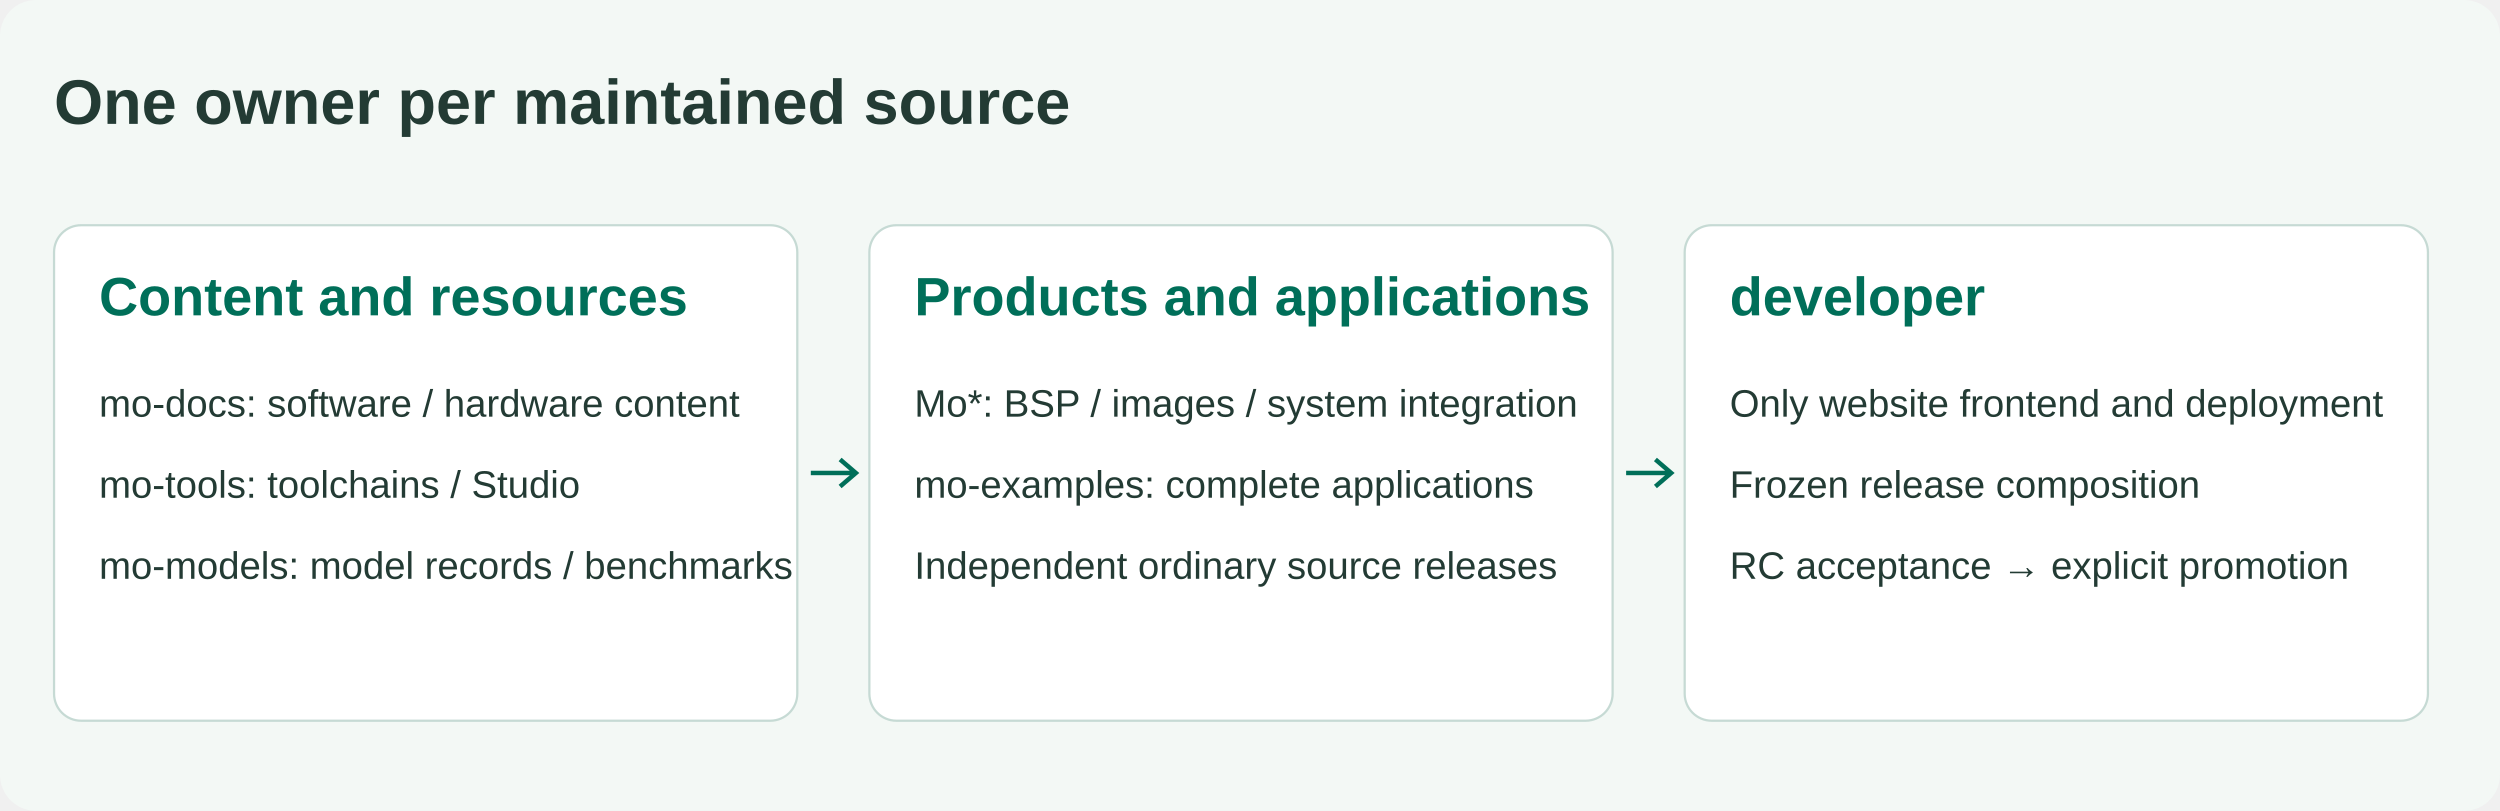
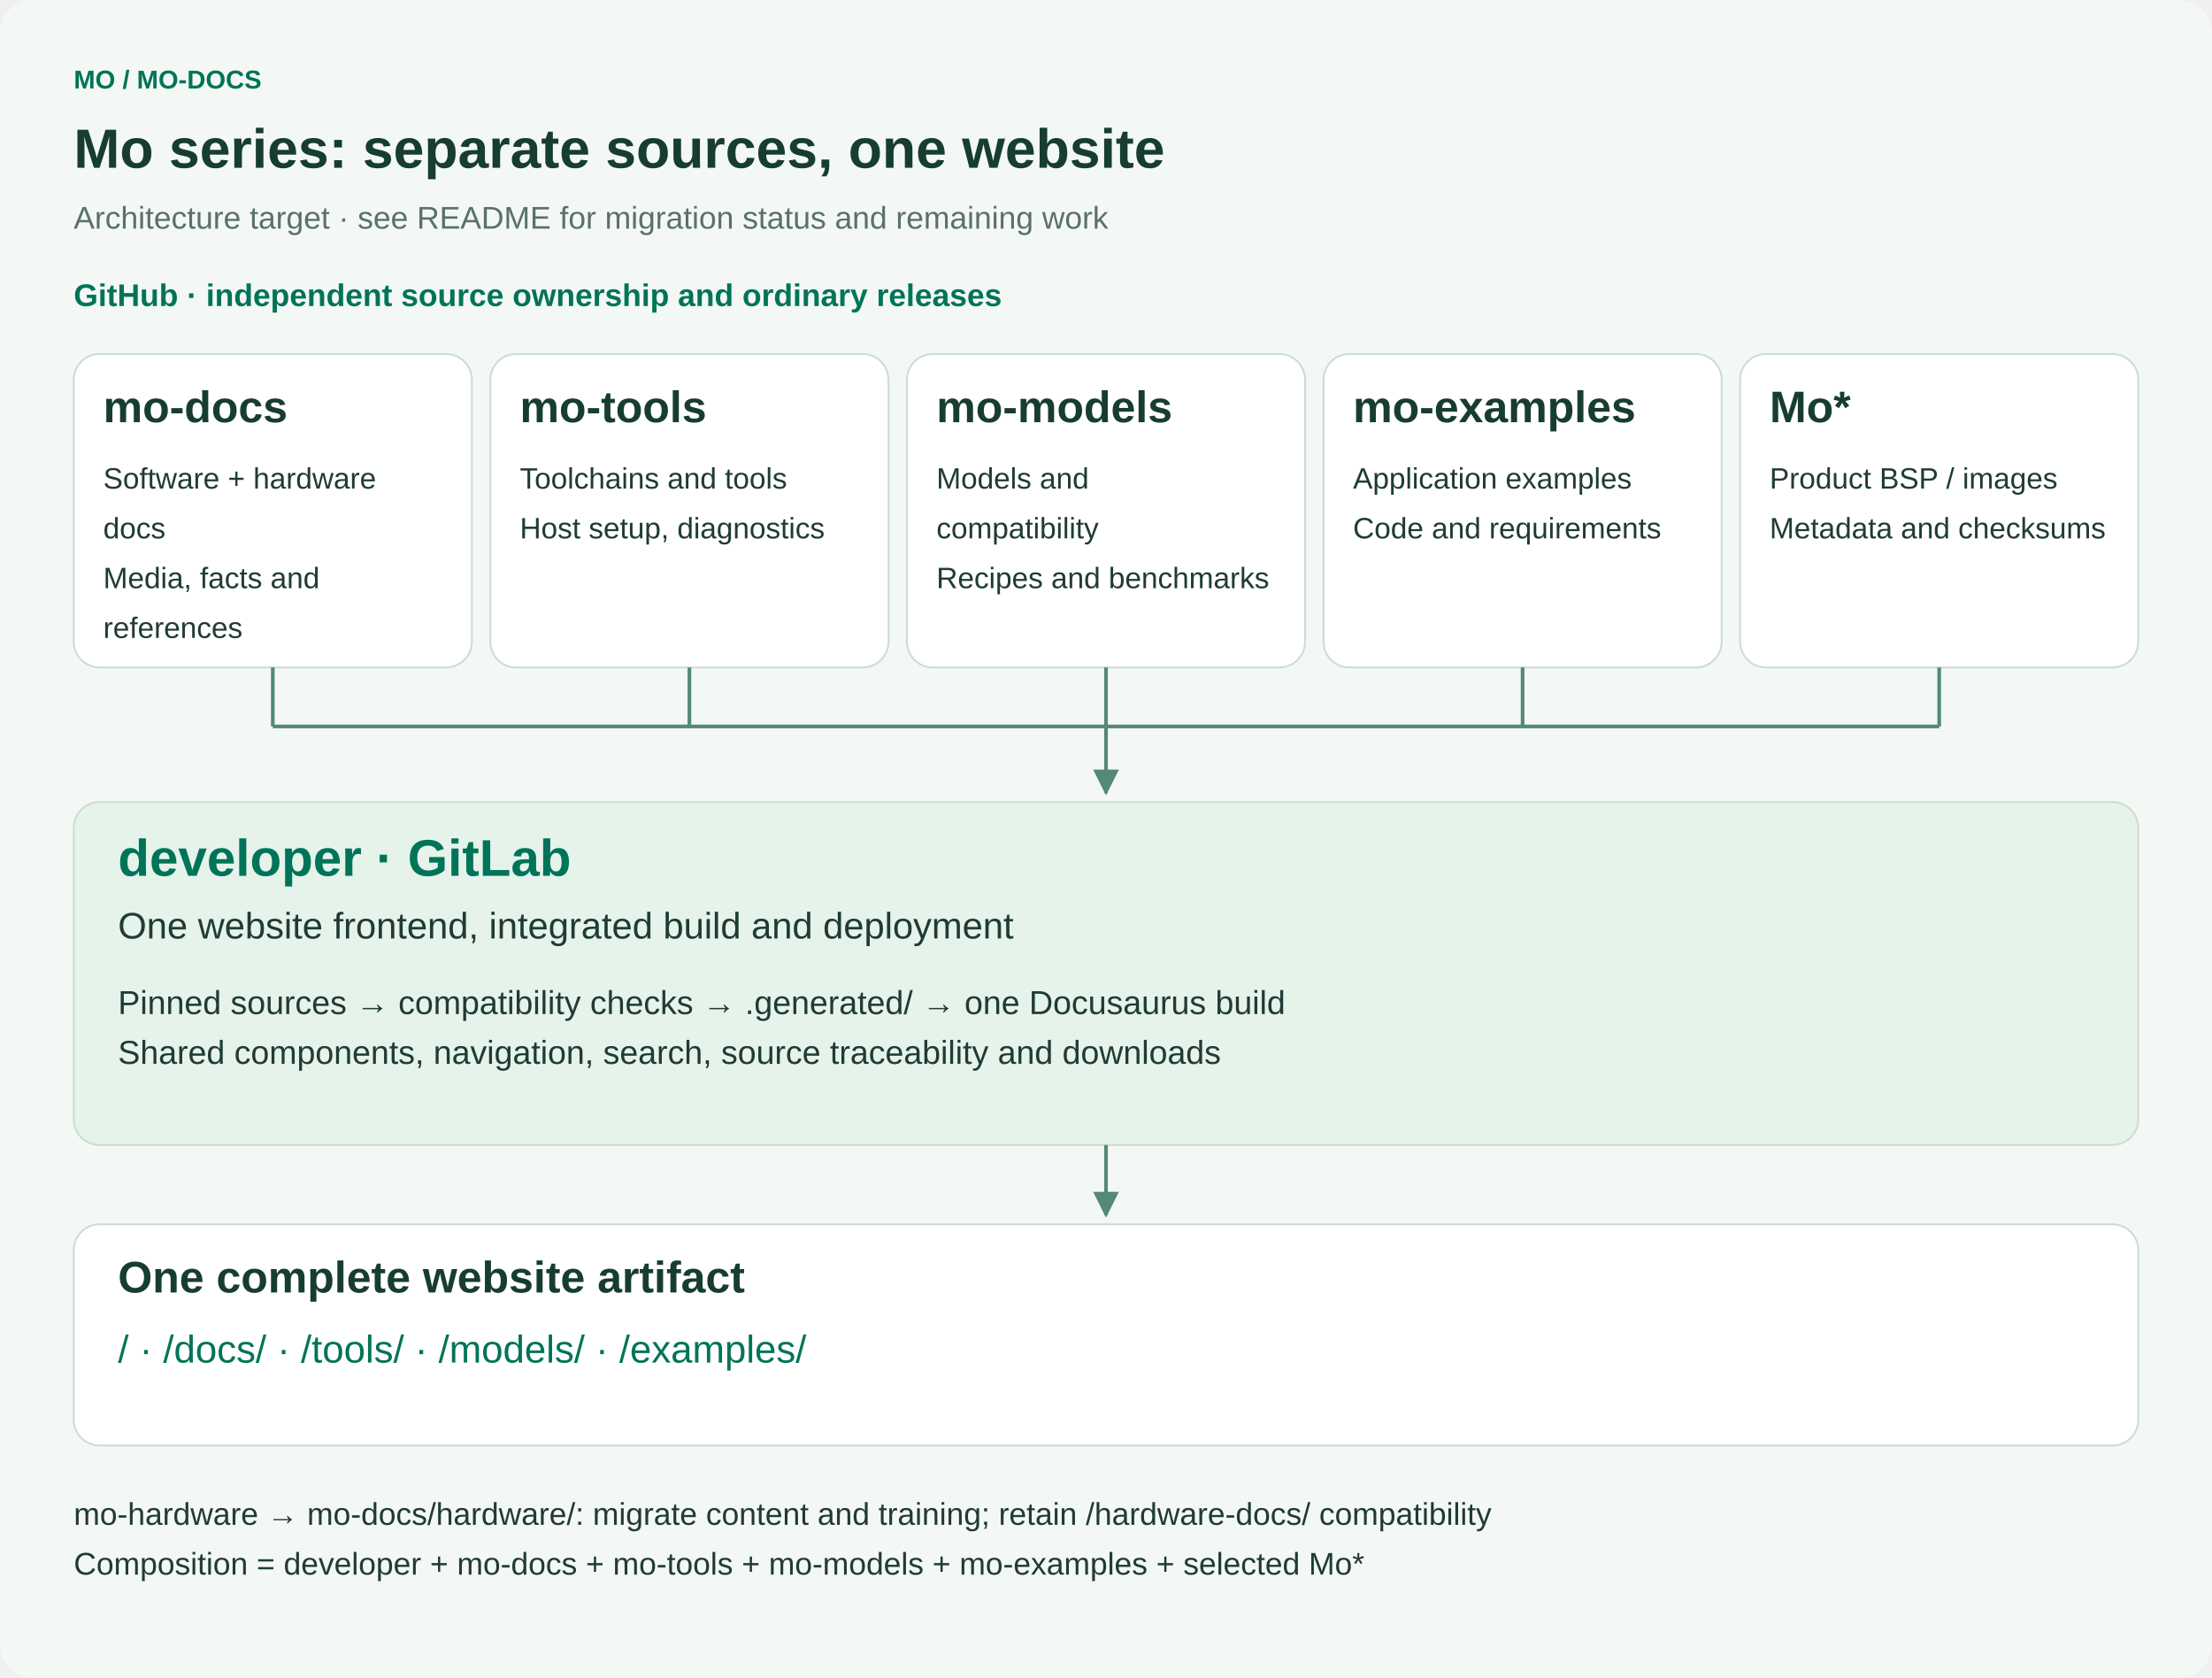
- <svg xmlns="http://www.w3.org/2000/svg" viewBox="0 0 1110 360" role="img" aria-labelledby="title">
-   <rect width="1110" height="360" rx="16" fill="#f3f8f5" />
-   <g font-family="Arial, Noto Sans CJK SC, Microsoft YaHei, sans-serif" fill="#233b34">
-     <text x="24" y="55" font-size="28" font-weight="700">One owner per maintained source</text>
-     <rect x="24" y="100" width="330" height="220" rx="12" fill="white" stroke="#c6dad4" />
-     <text x="44" y="140" fill="#006f59" font-size="24" font-weight="700">Content and resources</text>
-     <text x="44" y="185" font-size="17">mo-docs: software / hardware content</text>
-     <text x="44" y="221" font-size="17">mo-tools: toolchains / Studio</text>
-     <text x="44" y="257" font-size="17">mo-models: model records / benchmarks</text>
-     <path d="M360 210h20m-7-6 7 6-7 6" fill="none" stroke="#006f59" stroke-width="2" />
-     <rect x="386" y="100" width="330" height="220" rx="12" fill="white" stroke="#c6dad4" />
-     <text x="406" y="140" fill="#006f59" font-size="24" font-weight="700">Products and applications</text>
-     <text x="406" y="185" font-size="17">Mo*: BSP / images / system integration</text>
-     <text x="406" y="221" font-size="17">mo-examples: complete applications</text>
-     <text x="406" y="257" font-size="17">Independent ordinary source releases</text>
-     <path d="M722 210h20m-7-6 7 6-7 6" fill="none" stroke="#006f59" stroke-width="2" />
-     <rect x="748" y="100" width="330" height="220" rx="12" fill="white" stroke="#c6dad4" />
-     <text x="768" y="140" fill="#006f59" font-size="24" font-weight="700">developer</text>
-     <text x="768" y="185" font-size="17">Only website frontend and deployment</text>
-     <text x="768" y="221" font-size="17">Frozen release composition</text>
-     <text x="768" y="257" font-size="17">RC acceptance → explicit promotion</text>
+ <svg xmlns="http://www.w3.org/2000/svg" viewBox="0 0 1200 910" role="img" aria-labelledby="title desc">
+   <defs>
+     <marker id="arrow" viewBox="0 0 10 10" refX="9" refY="5" markerWidth="7" markerHeight="7" orient="auto">
+       <path d="M0 0 10 5 0 10z" fill="#548879" />
+     </marker>
+   </defs>
+   <rect width="1200" height="910" rx="18" fill="#f4f8f5" />
+   <g font-family="Arial, Noto Sans CJK SC, Microsoft YaHei, sans-serif">
+     <text x="40" y="48" font-size="14" fill="#007458" font-weight="700">MO / MO-DOCS</text>
+     <text x="40" y="91" font-size="30" fill="#173d32" font-weight="700">Mo series: separate sources, one website</text>
+     <text x="40" y="124" font-size="17" fill="#59716a" font-weight="400">Architecture target · see README for migration status and remaining work</text>
+     <text x="40" y="166" font-size="17" fill="#007458" font-weight="700">GitHub · independent source ownership and ordinary releases</text>
+     <rect x="40" y="192" width="216" height="170" rx="14" fill="#fff" stroke="#cbdcd5" />
+     <text x="56" y="229" font-size="24" fill="#173d32" font-weight="700">mo-docs</text>
+     <text x="56" y="265" font-size="16" fill="#203b36" font-weight="400">Software + hardware</text>
+     <text x="56" y="292" font-size="16" fill="#203b36" font-weight="400">docs</text>
+     <text x="56" y="319" font-size="16" fill="#203b36" font-weight="400">Media, facts and</text>
+     <text x="56" y="346" font-size="16" fill="#203b36" font-weight="400">references</text>
+     <path d="M148 362V394" fill="none" stroke="#548879" stroke-width="2" />
+     <rect x="266" y="192" width="216" height="170" rx="14" fill="#fff" stroke="#cbdcd5" />
+     <text x="282" y="229" font-size="24" fill="#173d32" font-weight="700">mo-tools</text>
+     <text x="282" y="265" font-size="16" fill="#203b36" font-weight="400">Toolchains and tools</text>
+     <text x="282" y="292" font-size="16" fill="#203b36" font-weight="400">Host setup, diagnostics</text>
+     <path d="M374 362V394" fill="none" stroke="#548879" stroke-width="2" />
+     <rect x="492" y="192" width="216" height="170" rx="14" fill="#fff" stroke="#cbdcd5" />
+     <text x="508" y="229" font-size="24" fill="#173d32" font-weight="700">mo-models</text>
+     <text x="508" y="265" font-size="16" fill="#203b36" font-weight="400">Models and</text>
+     <text x="508" y="292" font-size="16" fill="#203b36" font-weight="400">compatibility</text>
+     <text x="508" y="319" font-size="16" fill="#203b36" font-weight="400">Recipes and benchmarks</text>
+     <path d="M600 362V394" fill="none" stroke="#548879" stroke-width="2" />
+     <rect x="718" y="192" width="216" height="170" rx="14" fill="#fff" stroke="#cbdcd5" />
+     <text x="734" y="229" font-size="24" fill="#173d32" font-weight="700">mo-examples</text>
+     <text x="734" y="265" font-size="16" fill="#203b36" font-weight="400">Application examples</text>
+     <text x="734" y="292" font-size="16" fill="#203b36" font-weight="400">Code and requirements</text>
+     <path d="M826 362V394" fill="none" stroke="#548879" stroke-width="2" />
+     <rect x="944" y="192" width="216" height="170" rx="14" fill="#fff" stroke="#cbdcd5" />
+     <text x="960" y="229" font-size="24" fill="#173d32" font-weight="700">Mo*</text>
+     <text x="960" y="265" font-size="16" fill="#203b36" font-weight="400">Product BSP / images</text>
+     <text x="960" y="292" font-size="16" fill="#203b36" font-weight="400">Metadata and checksums</text>
+     <path d="M1052 362V394" fill="none" stroke="#548879" stroke-width="2" />
+     <path d="M148 394H1052" fill="none" stroke="#548879" stroke-width="2" />
+     <path d="M600 394V430" fill="none" stroke="#548879" stroke-width="2" marker-end="url(#arrow)" />
+     <rect x="40" y="435" width="1120" height="186" rx="14" fill="#e5f3eb" stroke="#cbdcd5" />
+     <text x="64" y="475" font-size="28" fill="#007458" font-weight="700">developer · GitLab</text>
+     <text x="64" y="509" font-size="20" fill="#203b36" font-weight="400">One website frontend, integrated build and deployment</text>
+     <text x="64" y="550" font-size="18" fill="#203b36" font-weight="400">Pinned sources → compatibility checks → .generated/ → one Docusaurus build</text>
+     <text x="64" y="577" font-size="18" fill="#203b36" font-weight="400">Shared components, navigation, search, source traceability and downloads</text>
+     <path d="M600 621V659" fill="none" stroke="#548879" stroke-width="2" marker-end="url(#arrow)" />
+     <rect x="40" y="664" width="1120" height="120" rx="14" fill="#fff" stroke="#cbdcd5" />
+     <text x="64" y="701" font-size="24" fill="#173d32" font-weight="700">One complete website artifact</text>
+     <text x="64" y="739" font-size="21" fill="#007458" font-weight="400">/  ·  /docs/  ·  /tools/  ·  /models/  ·  /examples/</text>
+     <text x="40" y="827" font-size="17" fill="#203b36" font-weight="400">mo-hardware → mo-docs/hardware/: migrate content and training; retain /hardware-docs/ compatibility</text>
+     <text x="40" y="854" font-size="17" fill="#203b36" font-weight="400">Composition = developer + mo-docs + mo-tools + mo-models + mo-examples + selected Mo*</text>
  </g>
</svg>
